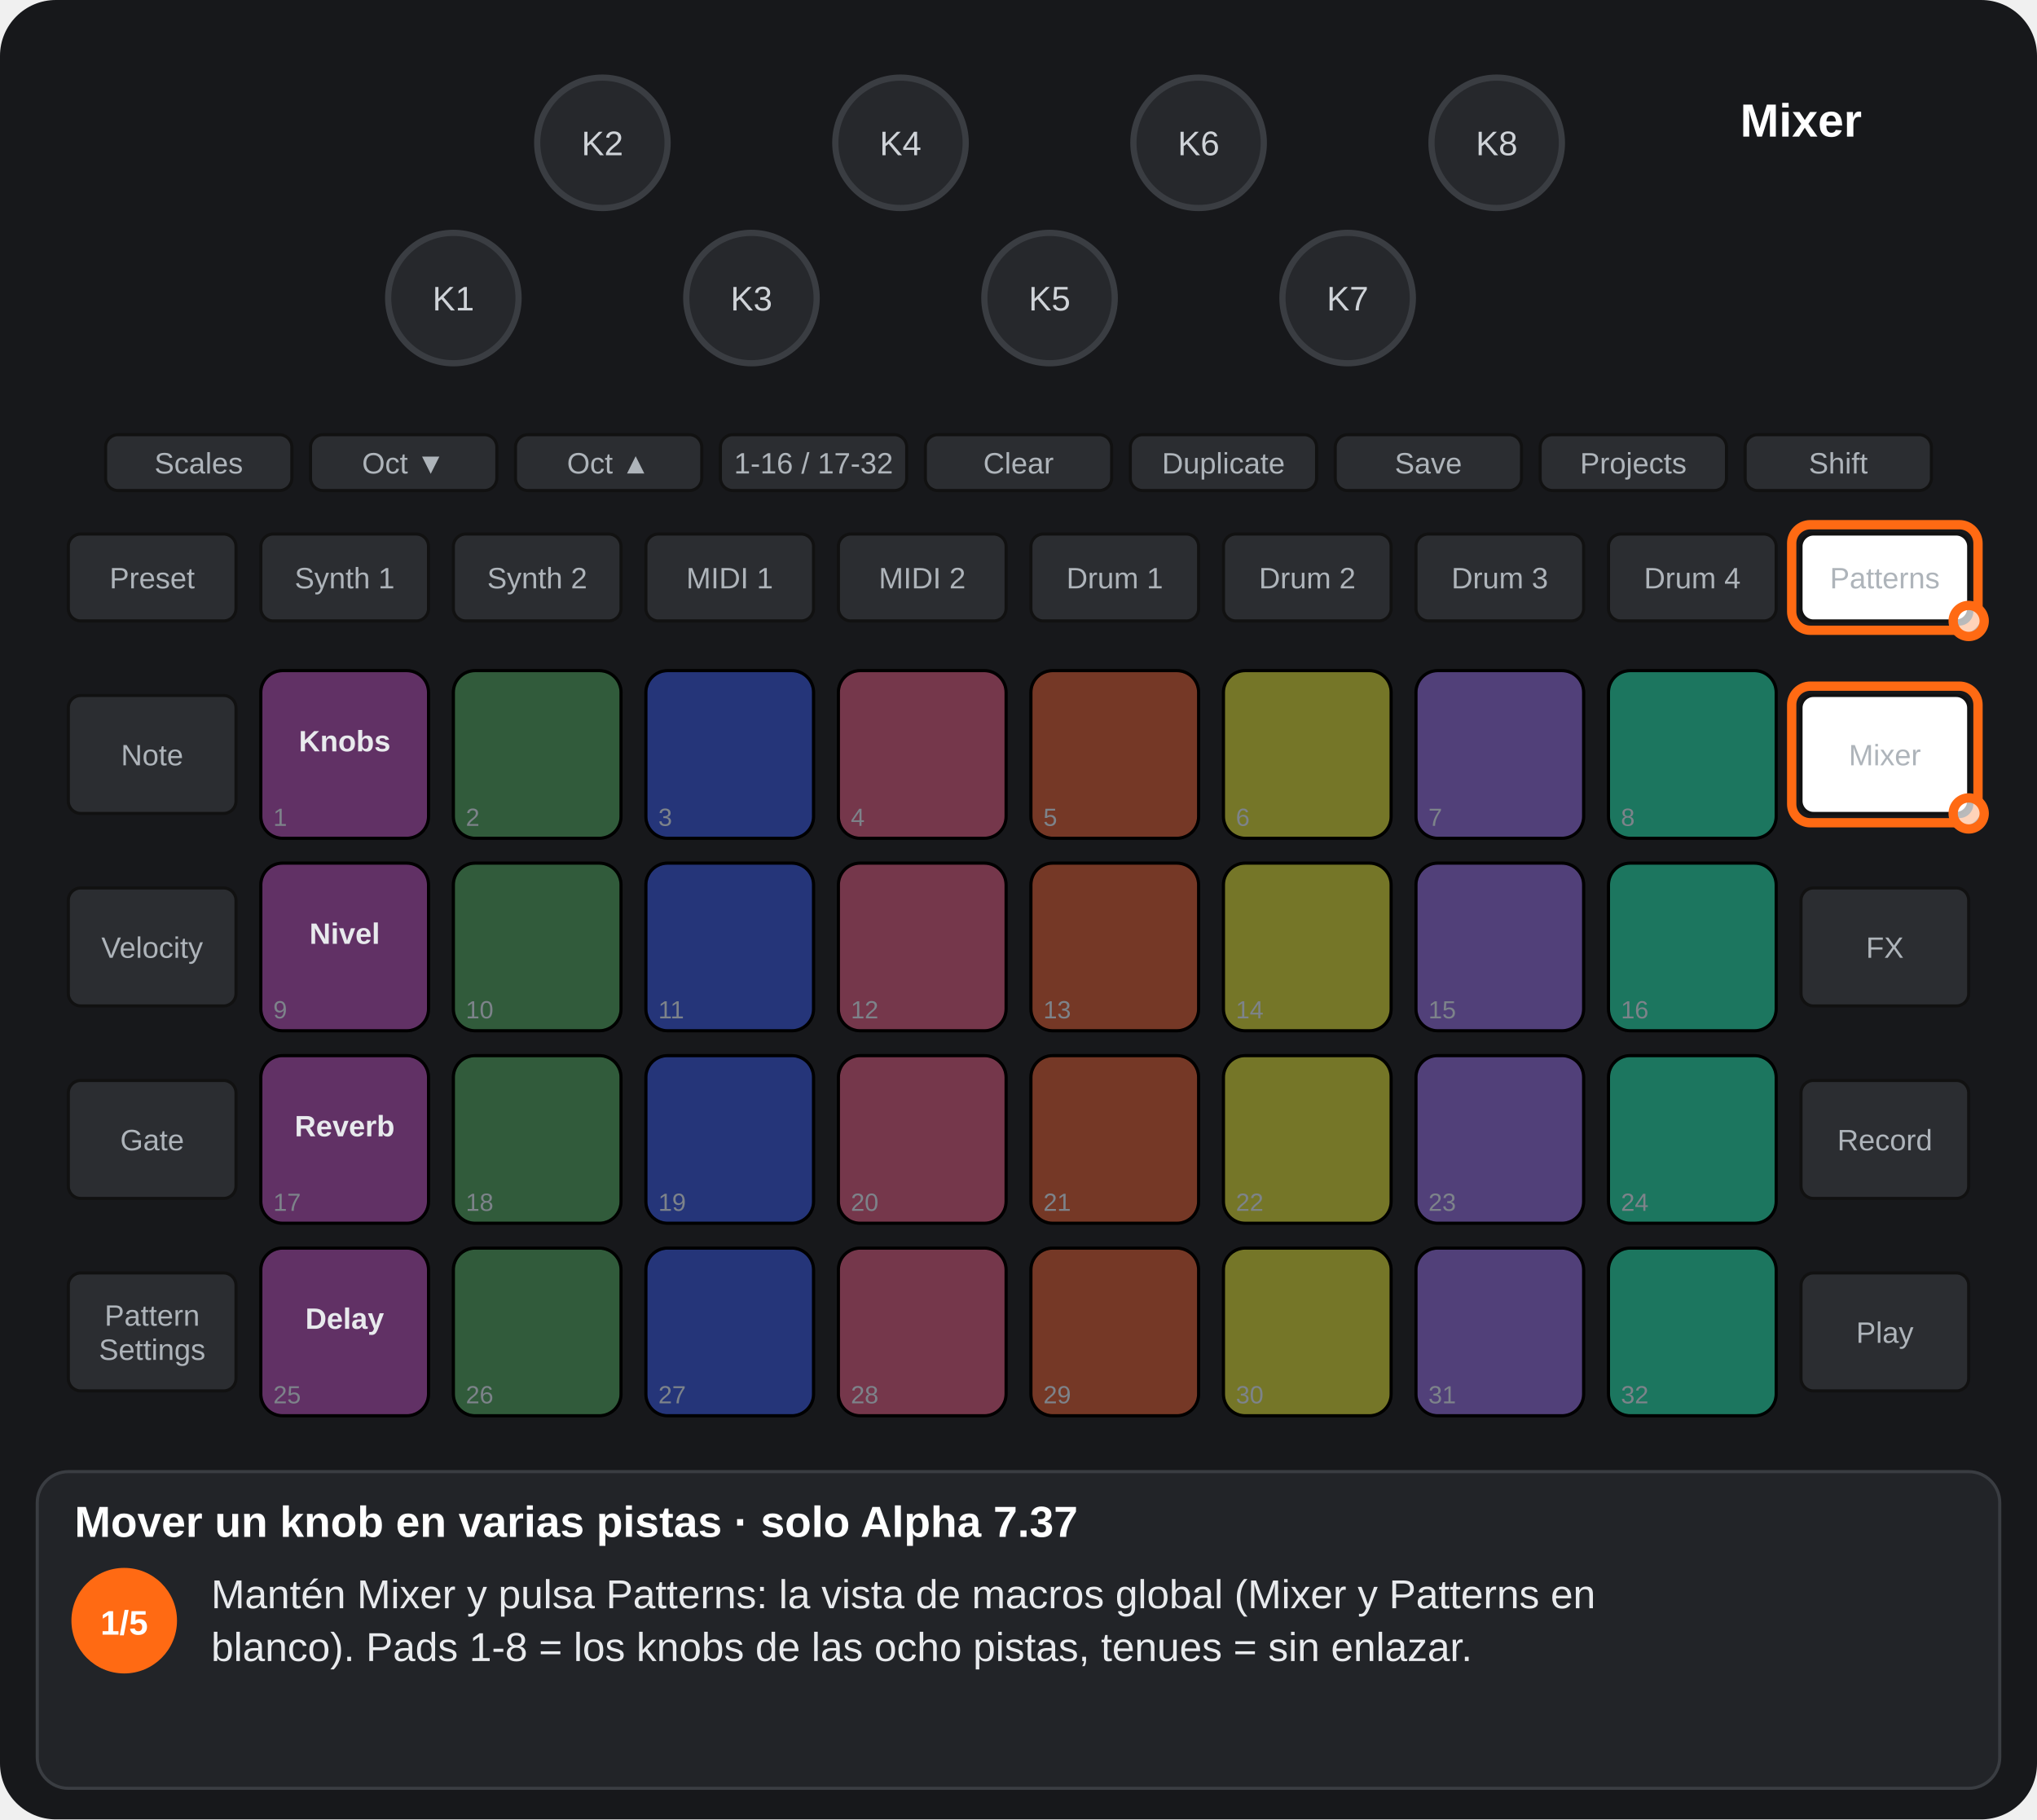
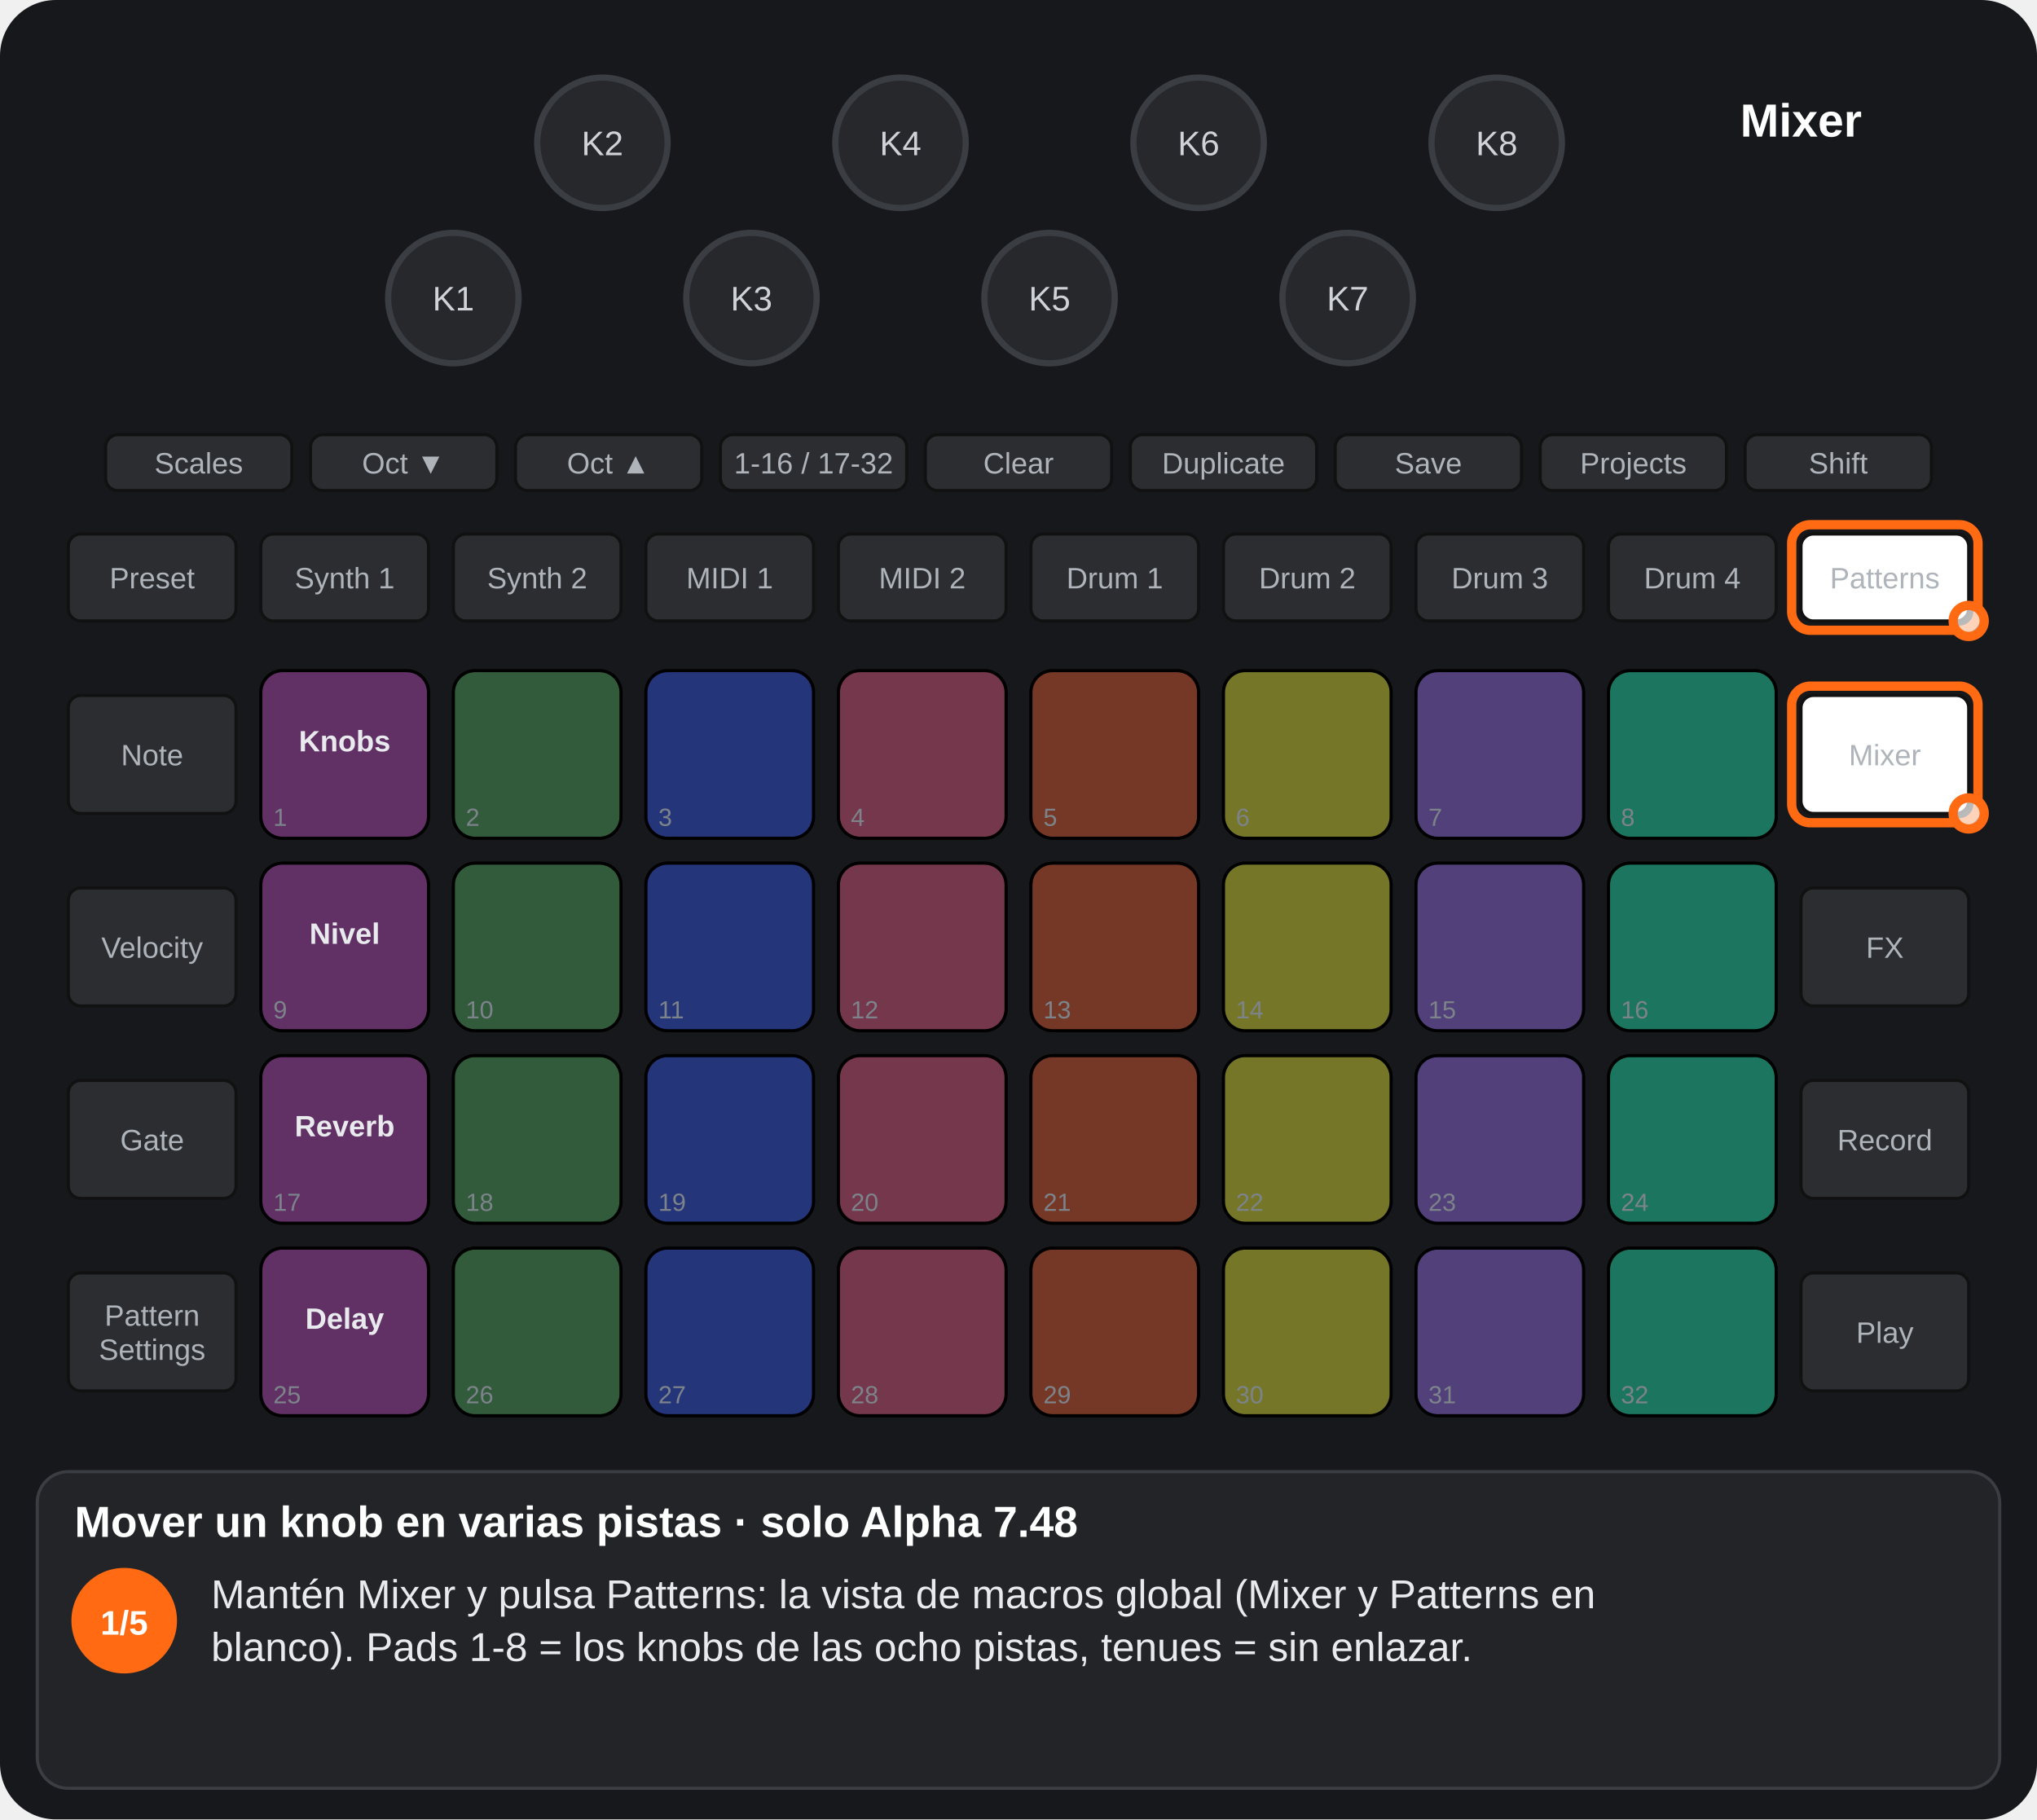
- <svg xmlns="http://www.w3.org/2000/svg" viewBox="0 0 656 586" width="656" height="586" font-family="Arial, Helvetica, sans-serif" role="img" aria-label="Mover un knob en varias pistas · solo Alpha 7.37">
+ <svg xmlns="http://www.w3.org/2000/svg" viewBox="0 0 656 586" width="656" height="586" font-family="Arial, Helvetica, sans-serif" role="img" aria-label="Mover un knob en varias pistas · solo Alpha 7.48">
  <style>.kb{fill:#26282c;stroke:#3a3d42;stroke-width:2}.kt{font-size:11px;fill:#cfd3d8;text-anchor:middle}.u{fill:#2b2d31;stroke:#111}.bt{font-size:9.5px;fill:#aeb4ba;text-anchor:middle}.pn{font-size:8px;fill:#7d838a}.pl{font-size:9.5px;font-weight:bold;text-anchor:middle}.kl{font-size:10px;fill:#cfd3d8;text-anchor:middle}.fg{fill:#fff;fill-opacity:.7;stroke:#ff6a13;stroke-width:3}.fo{fill:none;stroke:#ff6a13;stroke-width:3}.ta{fill:none;stroke:#ff6a13;stroke-width:3}.vw{font-size:15px;font-weight:bold;fill:#fff;text-anchor:middle}.ti{font-size:14px;font-weight:bold;fill:#fff}.cp{font-size:13px;fill:#e8eaed}.sn{font-size:11px;font-weight:bold;fill:#fff;text-anchor:middle}.b{animation:b .6s step-end infinite}@keyframes b{0%{opacity:1}50%{opacity:0}100%{opacity:0}}.v{animation:v 1.2s ease-in-out infinite}@keyframes v{0%{opacity:1}50%{opacity:.3}100%{opacity:1}}.g0{animation:kg0 10889ms step-end infinite}@keyframes kg0{0%{opacity:1}37.46%{opacity:0}100%{opacity:0}}.g1{animation:kg1 10889ms step-end infinite}@keyframes kg1{0%{opacity:1}77.041%{opacity:0}100%{opacity:0}}.g2{animation:kg2 10889ms step-end infinite;opacity:0}@keyframes kg2{0%{opacity:0}37.46%{opacity:1}100%{opacity:1}}.g3{animation:kg3 10889ms step-end infinite;opacity:0}@keyframes kg3{0%{opacity:0}77.041%{opacity:1}100%{opacity:1}}.g4{animation:kg4 10889ms step-end infinite;opacity:0}@keyframes kg4{0%{opacity:0}21.499%{opacity:1}37.46%{opacity:0}100%{opacity:0}}.g5{animation:kg5 10889ms step-end infinite}@keyframes kg5{0%{opacity:1}21.499%{opacity:0}100%{opacity:0}}.g6{animation:kg6 10889ms step-end infinite;opacity:0}@keyframes kg6{0%{opacity:0}21.499%{opacity:1}37.46%{opacity:0}54.082%{opacity:1}100%{opacity:1}}.g7{animation:kg7 10889ms step-end infinite;opacity:0}@keyframes kg7{0%{opacity:0}37.46%{opacity:1}54.082%{opacity:0}100%{opacity:0}}.g8{animation:kg8 10889ms step-end infinite;opacity:0}@keyframes kg8{0%{opacity:0}54.082%{opacity:1}77.041%{opacity:0}100%{opacity:0}}</style>
  <rect width="656" height="586" rx="18" fill="#17181b" />
  <circle cx="146" cy="96" r="21" class="kb" />
  <text x="146" y="100" class="kt">K1</text>
  <circle cx="194" cy="46" r="21" class="kb" />
  <text x="194" y="50" class="kt">K2</text>
  <circle cx="242" cy="96" r="21" class="kb" />
  <text x="242" y="100" class="kt">K3</text>
  <circle cx="290" cy="46" r="21" class="kb" />
  <text x="290" y="50" class="kt">K4</text>
  <circle cx="338" cy="96" r="21" class="kb" />
  <text x="338" y="100" class="kt">K5</text>
  <circle cx="386" cy="46" r="21" class="kb" />
  <text x="386" y="50" class="kt">K6</text>
  <circle cx="434" cy="96" r="21" class="kb" />
  <text x="434" y="100" class="kt">K7</text>
  <circle cx="482" cy="46" r="21" class="kb" />
  <text x="482" y="50" class="kt">K8</text>
  <rect x="34" y="140" width="60" height="18" rx="4" class="u" />
  <text x="64" y="152.5" class="bt">Scales</text>
  <rect x="100" y="140" width="60" height="18" rx="4" class="u" />
  <text x="130" y="152.5" class="bt">Oct ▼</text>
  <rect x="166" y="140" width="60" height="18" rx="4" class="u" />
  <text x="196" y="152.5" class="bt">Oct ▲</text>
  <rect x="232" y="140" width="60" height="18" rx="4" class="u" />
  <text x="262" y="152.5" class="bt">1-16 / 17-32</text>
  <rect x="298" y="140" width="60" height="18" rx="4" class="u" />
  <text x="328" y="152.5" class="bt">Clear</text>
  <rect x="364" y="140" width="60" height="18" rx="4" class="u" />
  <text x="394" y="152.5" class="bt">Duplicate</text>
  <rect x="430" y="140" width="60" height="18" rx="4" class="u" />
  <text x="460" y="152.5" class="bt">Save</text>
  <rect x="496" y="140" width="60" height="18" rx="4" class="u" />
  <text x="526" y="152.5" class="bt">Projects</text>
  <rect x="562" y="140" width="60" height="18" rx="4" class="u" />
  <text x="592" y="152.5" class="bt">Shift</text>
  <rect x="22" y="172" width="54" height="28" rx="4" class="u" />
  <text x="49" y="189.5" class="bt">Preset</text>
  <rect x="84" y="172" width="54" height="28" rx="4" class="u" />
  <text x="111" y="189.5" class="bt">Synth 1</text>
  <rect x="146" y="172" width="54" height="28" rx="4" class="u" />
  <text x="173" y="189.5" class="bt">Synth 2</text>
  <rect x="208" y="172" width="54" height="28" rx="4" class="u" />
  <text x="235" y="189.5" class="bt">MIDI 1</text>
  <rect x="270" y="172" width="54" height="28" rx="4" class="u" />
  <text x="297" y="189.5" class="bt">MIDI 2</text>
  <rect x="332" y="172" width="54" height="28" rx="4" class="u" />
  <text x="359" y="189.5" class="bt">Drum 1</text>
  <rect x="394" y="172" width="54" height="28" rx="4" class="u" />
  <text x="421" y="189.5" class="bt">Drum 2</text>
  <rect x="456" y="172" width="54" height="28" rx="4" class="u" />
  <text x="483" y="189.5" class="bt">Drum 3</text>
  <rect x="518" y="172" width="54" height="28" rx="4" class="u" />
  <text x="545" y="189.5" class="bt">Drum 4</text>
  <rect x="580" y="172" width="54" height="28" rx="4" class="u" />
  <text x="607" y="189.5" class="bt">Patterns</text>
  <rect x="22" y="224" width="54" height="38" rx="4" class="u" />
  <text x="49" y="246.5" class="bt">Note</text>
  <rect x="580" y="224" width="54" height="38" rx="4" class="u" />
  <text x="607" y="246.5" class="bt">Mixer</text>
  <rect x="22" y="286" width="54" height="38" rx="4" class="u" />
  <text x="49" y="308.5" class="bt">Velocity</text>
  <rect x="580" y="286" width="54" height="38" rx="4" class="u" />
  <text x="607" y="308.5" class="bt">FX</text>
  <rect x="22" y="348" width="54" height="38" rx="4" class="u" />
  <text x="49" y="370.5" class="bt">Gate</text>
  <rect x="580" y="348" width="54" height="38" rx="4" class="u" />
  <text x="607" y="370.5" class="bt">Record</text>
  <rect x="22" y="410" width="54" height="38" rx="4" class="u" />
  <text x="49" y="427" class="bt">Pattern</text>
  <text x="49" y="438" class="bt">Settings</text>
  <rect x="580" y="410" width="54" height="38" rx="4" class="u" />
  <text x="607" y="432.5" class="bt">Play</text>
  <rect x="84" y="216" width="54" height="54" rx="7" class="u" />
  <rect x="146" y="216" width="54" height="54" rx="7" class="u" />
  <rect x="208" y="216" width="54" height="54" rx="7" class="u" />
  <rect x="270" y="216" width="54" height="54" rx="7" class="u" />
  <rect x="332" y="216" width="54" height="54" rx="7" class="u" />
  <rect x="394" y="216" width="54" height="54" rx="7" class="u" />
  <rect x="456" y="216" width="54" height="54" rx="7" class="u" />
  <rect x="518" y="216" width="54" height="54" rx="7" class="u" />
  <rect x="84" y="278" width="54" height="54" rx="7" class="u" />
  <rect x="146" y="278" width="54" height="54" rx="7" class="u" />
  <rect x="208" y="278" width="54" height="54" rx="7" class="u" />
  <rect x="270" y="278" width="54" height="54" rx="7" class="u" />
  <rect x="332" y="278" width="54" height="54" rx="7" class="u" />
  <rect x="394" y="278" width="54" height="54" rx="7" class="u" />
  <rect x="456" y="278" width="54" height="54" rx="7" class="u" />
  <rect x="518" y="278" width="54" height="54" rx="7" class="u" />
  <rect x="84" y="340" width="54" height="54" rx="7" class="u" />
  <rect x="146" y="340" width="54" height="54" rx="7" class="u" />
  <rect x="208" y="340" width="54" height="54" rx="7" class="u" />
  <rect x="270" y="340" width="54" height="54" rx="7" class="u" />
  <rect x="332" y="340" width="54" height="54" rx="7" class="u" />
  <rect x="394" y="340" width="54" height="54" rx="7" class="u" />
  <rect x="456" y="340" width="54" height="54" rx="7" class="u" />
  <rect x="518" y="340" width="54" height="54" rx="7" class="u" />
  <rect x="84" y="402" width="54" height="54" rx="7" class="u" />
  <rect x="146" y="402" width="54" height="54" rx="7" class="u" />
  <rect x="208" y="402" width="54" height="54" rx="7" class="u" />
  <rect x="270" y="402" width="54" height="54" rx="7" class="u" />
  <rect x="332" y="402" width="54" height="54" rx="7" class="u" />
  <rect x="394" y="402" width="54" height="54" rx="7" class="u" />
  <rect x="456" y="402" width="54" height="54" rx="7" class="u" />
  <rect x="518" y="402" width="54" height="54" rx="7" class="u" />
  <g class="g0">
    <rect x="84" y="216" width="54" height="54" rx="7" fill="#c63ac6" fill-opacity="0.35" stroke="#000" />
    <text x="111" y="242" class="pl" fill="#e8eaed">Knobs</text>
    <rect x="208" y="216" width="54" height="54" rx="7" fill="#1a47ff" fill-opacity="0.35" stroke="#000" />
  </g>
  <rect x="146" y="216" width="54" height="54" rx="7" fill="#3db24f" fill-opacity="0.35" stroke="#000" />
  <rect x="270" y="216" width="54" height="54" rx="7" fill="#ff4c7b" fill-opacity="0.35" stroke="#000" />
  <rect x="332" y="216" width="54" height="54" rx="7" fill="#ff4e13" fill-opacity="0.35" stroke="#000" />
  <rect x="394" y="216" width="54" height="54" rx="7" fill="#ffff19" fill-opacity="0.35" stroke="#000" />
  <rect x="456" y="216" width="54" height="54" rx="7" fill="#9865ff" fill-opacity="0.35" stroke="#000" />
  <rect x="518" y="216" width="54" height="54" rx="7" fill="#00ffb5" fill-opacity="0.35" stroke="#000" />
  <rect x="146" y="278" width="54" height="54" rx="7" fill="#3db24f" fill-opacity="0.35" stroke="#000" />
  <rect x="208" y="278" width="54" height="54" rx="7" fill="#1a47ff" fill-opacity="0.35" stroke="#000" />
  <rect x="270" y="278" width="54" height="54" rx="7" fill="#ff4c7b" fill-opacity="0.35" stroke="#000" />
  <rect x="332" y="278" width="54" height="54" rx="7" fill="#ff4e13" fill-opacity="0.35" stroke="#000" />
  <rect x="394" y="278" width="54" height="54" rx="7" fill="#ffff19" fill-opacity="0.35" stroke="#000" />
  <rect x="456" y="278" width="54" height="54" rx="7" fill="#9865ff" fill-opacity="0.35" stroke="#000" />
  <rect x="518" y="278" width="54" height="54" rx="7" fill="#00ffb5" fill-opacity="0.35" stroke="#000" />
  <rect x="84" y="340" width="54" height="54" rx="7" fill="#c63ac6" fill-opacity="0.35" stroke="#000" />
  <text x="111" y="366" class="pl" fill="#e8eaed">Reverb</text>
  <rect x="146" y="340" width="54" height="54" rx="7" fill="#3db24f" fill-opacity="0.35" stroke="#000" />
  <rect x="208" y="340" width="54" height="54" rx="7" fill="#1a47ff" fill-opacity="0.35" stroke="#000" />
  <rect x="270" y="340" width="54" height="54" rx="7" fill="#ff4c7b" fill-opacity="0.35" stroke="#000" />
  <rect x="332" y="340" width="54" height="54" rx="7" fill="#ff4e13" fill-opacity="0.35" stroke="#000" />
  <rect x="394" y="340" width="54" height="54" rx="7" fill="#ffff19" fill-opacity="0.35" stroke="#000" />
  <rect x="456" y="340" width="54" height="54" rx="7" fill="#9865ff" fill-opacity="0.35" stroke="#000" />
  <rect x="518" y="340" width="54" height="54" rx="7" fill="#00ffb5" fill-opacity="0.35" stroke="#000" />
  <rect x="146" y="402" width="54" height="54" rx="7" fill="#3db24f" fill-opacity="0.35" stroke="#000" />
  <rect x="208" y="402" width="54" height="54" rx="7" fill="#1a47ff" fill-opacity="0.35" stroke="#000" />
  <rect x="270" y="402" width="54" height="54" rx="7" fill="#ff4c7b" fill-opacity="0.35" stroke="#000" />
  <rect x="332" y="402" width="54" height="54" rx="7" fill="#ff4e13" fill-opacity="0.35" stroke="#000" />
  <rect x="394" y="402" width="54" height="54" rx="7" fill="#ffff19" fill-opacity="0.35" stroke="#000" />
  <rect x="456" y="402" width="54" height="54" rx="7" fill="#9865ff" fill-opacity="0.35" stroke="#000" />
  <rect x="518" y="402" width="54" height="54" rx="7" fill="#00ffb5" fill-opacity="0.35" stroke="#000" />
  <g class="g1">
    <rect x="84" y="278" width="54" height="54" rx="7" fill="#c63ac6" fill-opacity="0.35" stroke="#000" />
    <text x="111" y="304" class="pl" fill="#e8eaed">Nivel</text>
    <rect x="84" y="402" width="54" height="54" rx="7" fill="#c63ac6" fill-opacity="0.35" stroke="#000" />
    <text x="111" y="428" class="pl" fill="#e8eaed">Delay</text>
  </g>
  <g class="g2">
    <rect x="84" y="216" width="54" height="54" rx="7" fill="#c63ac6" fill-opacity="0.95" stroke="#000" />
    <text x="111" y="242" class="pl" fill="#111">Knobs</text>
    <rect x="208" y="216" width="54" height="54" rx="7" fill="#1a47ff" fill-opacity="0.95" stroke="#000" />
  </g>
  <g class="g3">
    <rect x="84" y="278" width="54" height="54" rx="7" fill="#c63ac6" fill-opacity="0.95" stroke="#000" />
    <text x="111" y="304" class="pl" fill="#111">Nivel</text>
    <rect x="84" y="402" width="54" height="54" rx="7" fill="#c63ac6" fill-opacity="0.95" stroke="#000" />
    <text x="111" y="428" class="pl" fill="#111">Delay</text>
  </g>
  <text x="88" y="266" class="pn">1</text>
  <text x="150" y="266" class="pn">2</text>
  <text x="212" y="266" class="pn">3</text>
  <text x="274" y="266" class="pn">4</text>
  <text x="336" y="266" class="pn">5</text>
  <text x="398" y="266" class="pn">6</text>
  <text x="460" y="266" class="pn">7</text>
  <text x="522" y="266" class="pn">8</text>
  <text x="88" y="328" class="pn">9</text>
  <text x="150" y="328" class="pn">10</text>
  <text x="212" y="328" class="pn">11</text>
  <text x="274" y="328" class="pn">12</text>
  <text x="336" y="328" class="pn">13</text>
  <text x="398" y="328" class="pn">14</text>
  <text x="460" y="328" class="pn">15</text>
  <text x="522" y="328" class="pn">16</text>
  <text x="88" y="390" class="pn">17</text>
  <text x="150" y="390" class="pn">18</text>
  <text x="212" y="390" class="pn">19</text>
  <text x="274" y="390" class="pn">20</text>
  <text x="336" y="390" class="pn">21</text>
  <text x="398" y="390" class="pn">22</text>
  <text x="460" y="390" class="pn">23</text>
  <text x="522" y="390" class="pn">24</text>
  <text x="88" y="452" class="pn">25</text>
  <text x="150" y="452" class="pn">26</text>
  <text x="212" y="452" class="pn">27</text>
  <text x="274" y="452" class="pn">28</text>
  <text x="336" y="452" class="pn">29</text>
  <text x="398" y="452" class="pn">30</text>
  <text x="460" y="452" class="pn">31</text>
  <text x="522" y="452" class="pn">32</text>
  <rect x="580" y="224" width="54" height="38" rx="4" fill="#ffffff" stroke="#111" />
  <text x="607" y="246.5" class="bt" fill="#111">Mixer</text>
  <rect x="580" y="172" width="54" height="28" rx="4" fill="#ffffff" stroke="#111" />
  <text x="607" y="189.5" class="bt" fill="#111">Patterns</text>
  <g class="g4">
    <circle cx="242" cy="96" r="21" fill="none" stroke="#ffffff" stroke-width="4" stroke-opacity="0.45" />
  </g>
  <g class="g2">
    <circle cx="242" cy="96" r="21" fill="none" stroke="#c63ac6" stroke-width="4" />
  </g>
  <text x="580" y="44" class="vw">Mixer</text>
  <g class="g5">
    <rect x="577" y="221" width="60" height="44" rx="6" class="fo" />
    <circle cx="634" cy="262" r="5" class="fg" />
    <rect x="577" y="169" width="60" height="34" rx="6" class="fo" />
    <circle cx="634" cy="200" r="5" class="fg" />
  </g>
  <g class="g6">
    <path d="M217.8 82A28 28 0 0 1 266.2 82" class="ta" />
    <path d="M269.7 88.1L262.4 84.2L270.1 79.8z" fill="#ff6a13" />
  </g>
  <g class="g7">
    <circle cx="125" cy="257" r="9" class="fg" />
    <circle cx="249" cy="257" r="9" class="fg" />
  </g>
  <g class="g3">
    <circle cx="125" cy="319" r="9" class="fg" />
    <circle cx="125" cy="443" r="9" class="fg" />
  </g>
  <rect x="12" y="474" width="632" height="102" rx="10" fill="#222428" stroke="#3a3d42" />
-   <text x="24" y="495" class="ti">Mover un knob en varias pistas · solo Alpha 7.37</text>
+   <text x="24" y="495" class="ti">Mover un knob en varias pistas · solo Alpha 7.48</text>
  <g class="g5">
    <circle cx="40" cy="522" r="17" fill="#ff6a13" />
    <text x="40" y="526.5" class="sn">1/5</text>
    <text x="68" y="518" class="cp">Mantén Mixer y pulsa Patterns: la vista de macros global (Mixer y Patterns en</text>
    <text x="68" y="535" class="cp">blanco). Pads 1-8 = los knobs de las ocho pistas, tenues = sin enlazar.</text>
  </g>
  <g class="g4">
    <circle cx="40" cy="522" r="17" fill="#ff6a13" />
    <text x="40" y="526.5" class="sn">2/5</text>
    <text x="68" y="518" class="cp">Gira K3: pasa a ser el knob elegido (blanco tenue: aún sin pistas, no mueve nada).</text>
  </g>
  <g class="g7">
    <circle cx="40" cy="522" r="17" fill="#ff6a13" />
    <text x="40" y="526.5" class="sn">3/5</text>
    <text x="68" y="518" class="cp">Toca los pads 1 y 3: Synth 1 y MIDI 1, enlazadas a K3 (brillantes). Otro toque las</text>
    <text x="68" y="535" class="cp">suelta.</text>
  </g>
  <g class="g8">
    <circle cx="40" cy="522" r="17" fill="#ff6a13" />
    <text x="40" y="526.5" class="sn">4/5</text>
    <text x="68" y="518" class="cp">Ahora K3 mueve a la vez el macro 3 de Synth 1 y el knob 3 de la página 4 de MIDI 1,</text>
    <text x="68" y="535" class="cp">como si los giraras en sus vistas. Cada knob tiene sus pistas, que se guardan con el</text>
    <text x="68" y="552" class="cp">proyecto. Mixer o Patterns solos cierran la vista.</text>
  </g>
  <g class="g3">
    <circle cx="40" cy="522" r="17" fill="#ff6a13" />
    <text x="40" y="526.5" class="sn">5/5</text>
    <text x="68" y="518" class="cp">Las filas de abajo son el nivel del Mixer (pads 9-16), el envío de reverb (17-24) y</text>
    <text x="68" y="535" class="cp">el de delay (25-32) de cada pista. Toca los pads 9 y 25: ahora K3 mueve también el</text>
    <text x="68" y="552" class="cp">nivel de Synth 1 y su envío de delay.</text>
  </g>
</svg>
